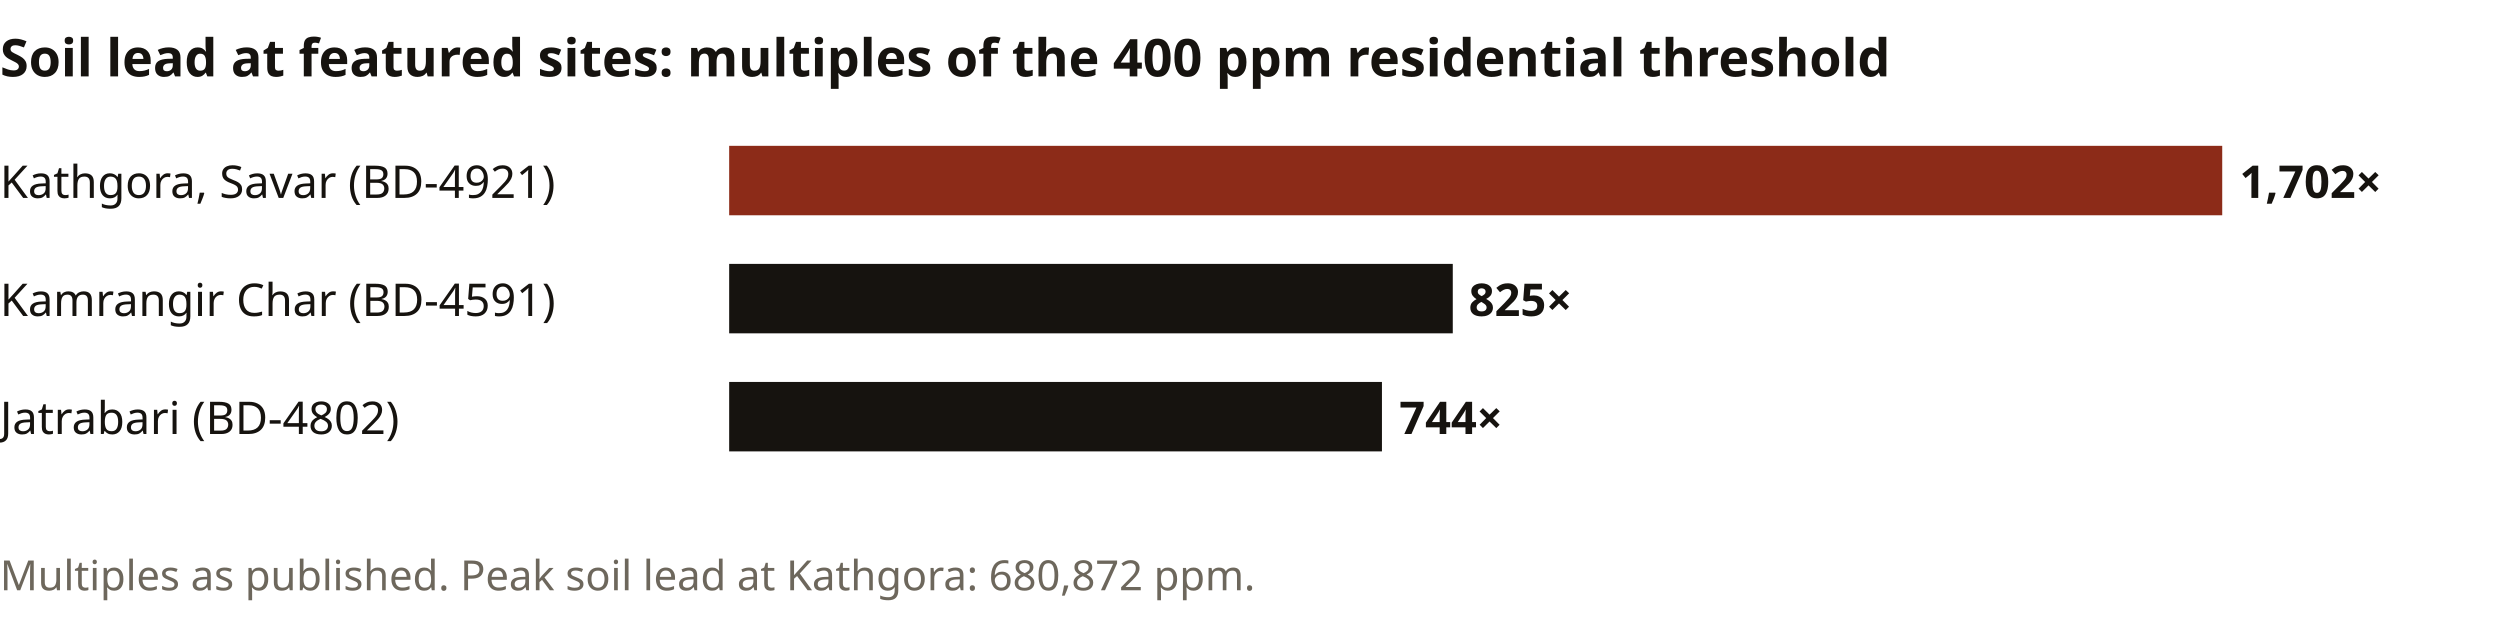
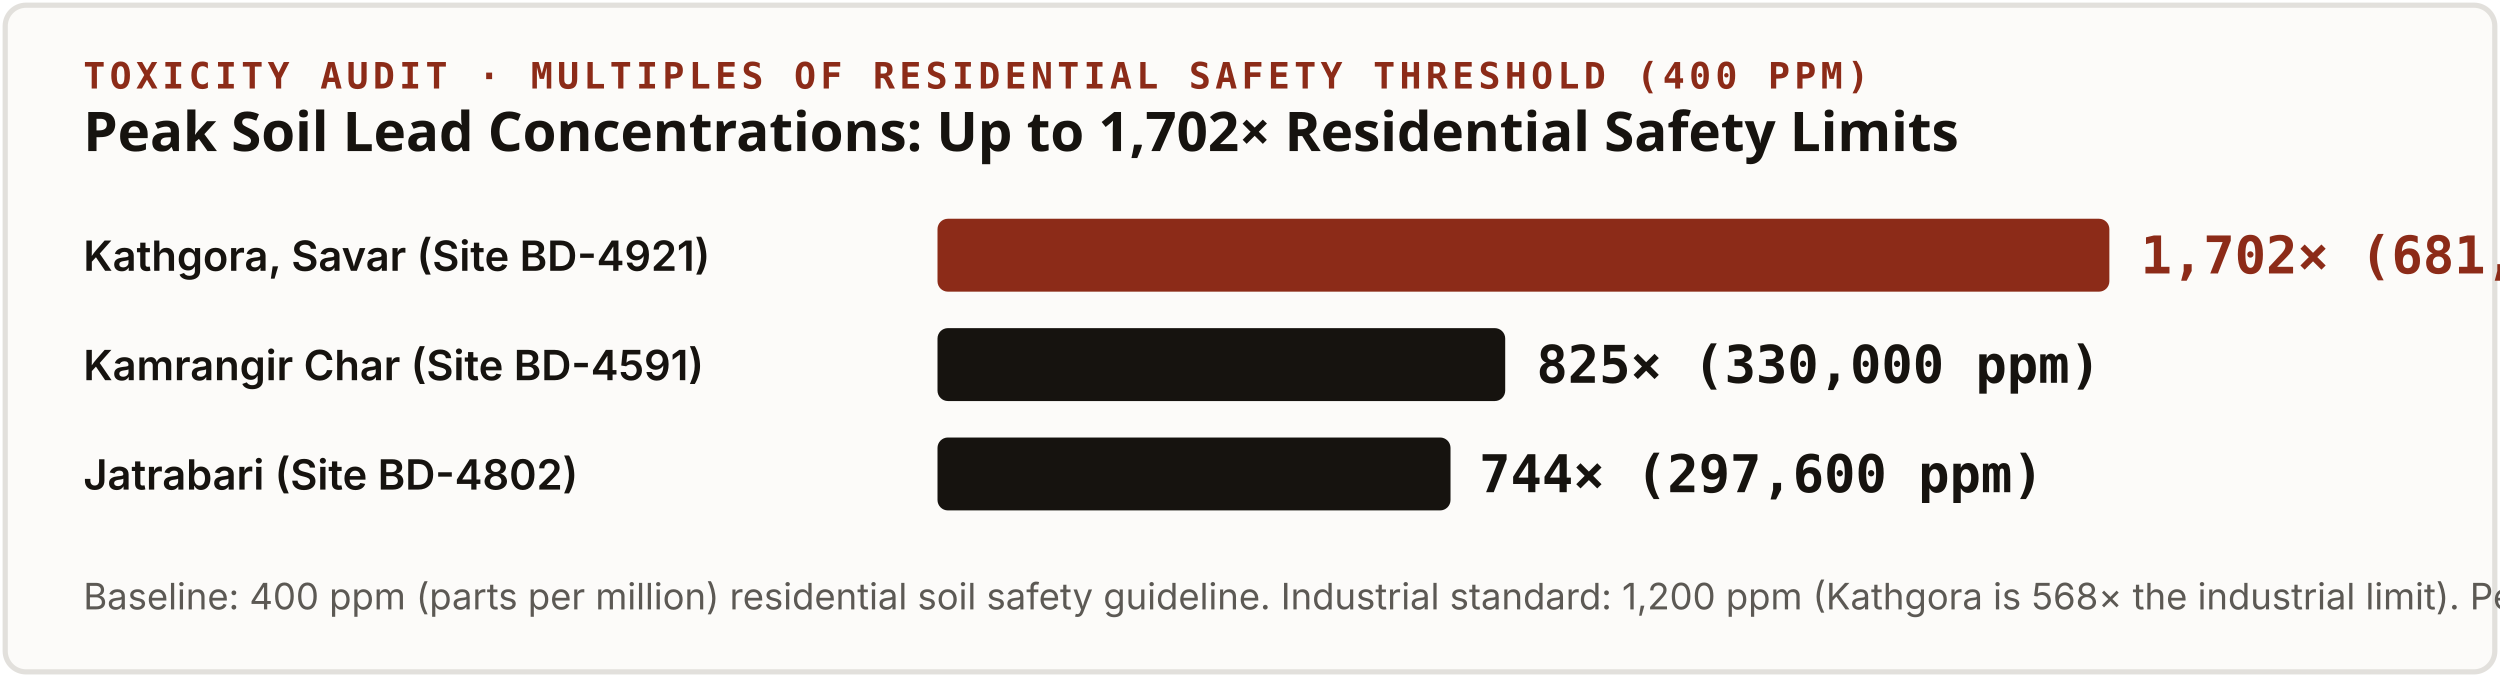
- <svg xmlns="http://www.w3.org/2000/svg" viewBox="0 0 720 178" role="img" aria-label="Soil lead at featured sites: multiples of the 400 ppm residential threshold">
-   <text x="0" y="22" font-family="system-ui, sans-serif" font-size="15" font-weight="700" fill="#16130f">Soil lead at featured sites: multiples of the 400 ppm residential threshold</text>
-   <text x="0" y="57" font-family="system-ui, sans-serif" font-size="13" fill="#16130f">Kathgora, Savar (BD-4921)</text>
-   <rect x="210" y="42" width="430.0" height="20" fill="#8c2b18" />
-   <text x="645" y="57" font-family="system-ui, sans-serif" font-size="13" font-weight="700" fill="#16130f">1,702×</text>
-   <text x="0" y="91" font-family="system-ui, sans-serif" font-size="13" fill="#16130f">Kamrangir Char (BD-4591)</text>
-   <rect x="210" y="76" width="208.4" height="20" fill="#16130f" />
-   <text x="423" y="91" font-family="system-ui, sans-serif" font-size="13" font-weight="700" fill="#16130f">825×</text>
-   <text x="0" y="125" font-family="system-ui, sans-serif" font-size="13" fill="#16130f">Jatrabari (BD-4802)</text>
-   <rect x="210" y="110" width="188.0" height="20" fill="#16130f" />
-   <text x="403" y="125" font-family="system-ui, sans-serif" font-size="13" font-weight="700" fill="#16130f">744×</text>
-   <text x="0" y="170" font-family="system-ui, sans-serif" font-size="12" fill="#6d675c">Multiples as published. Peak soil lead at Kathgora: 680,872 ppm.</text>
+ <svg xmlns="http://www.w3.org/2000/svg" viewBox="0 0 960 260" role="img" aria-labelledby="exc-title exc-desc">
+   <defs>
+     <style>
+       .kicker { font-family: "Space Mono", ui-monospace, monospace; font-size: 14px; font-weight: 700; fill: #8c2b18; letter-spacing: 0.12em; text-transform: uppercase; }
+       .title { font-family: "Space Grotesk", system-ui, sans-serif; font-size: 21px; font-weight: 700; fill: #16130f; }
+       .label { font-family: system-ui, -apple-system, sans-serif; font-size: 16px; font-weight: 600; fill: #16130f; }
+       .val { font-family: "Space Mono", ui-monospace, monospace; font-size: 20px; font-weight: 700; }
+       .note { font-family: system-ui, -apple-system, sans-serif; font-size: 14px; fill: #5c5954; }
+     </style>
+   </defs>
+   <rect x="2" y="2" width="956" height="256" rx="8" fill="#fcfbf9" stroke="#e2e0dc" stroke-width="2" />
+   <text x="32" y="34" class="kicker">TOXICITY AUDIT · MULTIPLES OF RESIDENTIAL SAFETY THRESHOLD (400 PPM)</text>
+   <text x="32" y="58" class="title">Peak Soil Lead Concentrations: Up to 1,702× Residential Safety Limits</text>
+   <text x="32" y="104" class="label">Kathgora, Savar (Site BD-4921)</text>
+   <rect x="360" y="84" width="450" height="28" rx="4" fill="#8c2b18" />
+   <text x="822" y="105" class="val" fill="#8c2b18">1,702× (681,000 ppm)</text>
+   <text x="32" y="146" class="label">Kamrangir Char (Site BD-4591)</text>
+   <rect x="360" y="126" width="218" height="28" rx="4" fill="#16130f" />
+   <text x="590" y="147" class="val" fill="#16130f">825× (330,000 ppm)</text>
+   <text x="32" y="188" class="label">Jatrabari (Site BD-4802)</text>
+   <rect x="360" y="168" width="197" height="28" rx="4" fill="#16130f" />
+   <text x="568" y="189" class="val" fill="#16130f">744× (297,600 ppm)</text>
+   <text x="32" y="234" class="note">Baseline: 400 ppm (parts per million) residential soil safety guideline. Industrial standard: 1,200 ppm (Kathgora is 568× the industrial limit). Peak measurement at Savar: 680,872 ppm (rounded to 681,000 ppm).</text>
</svg>
